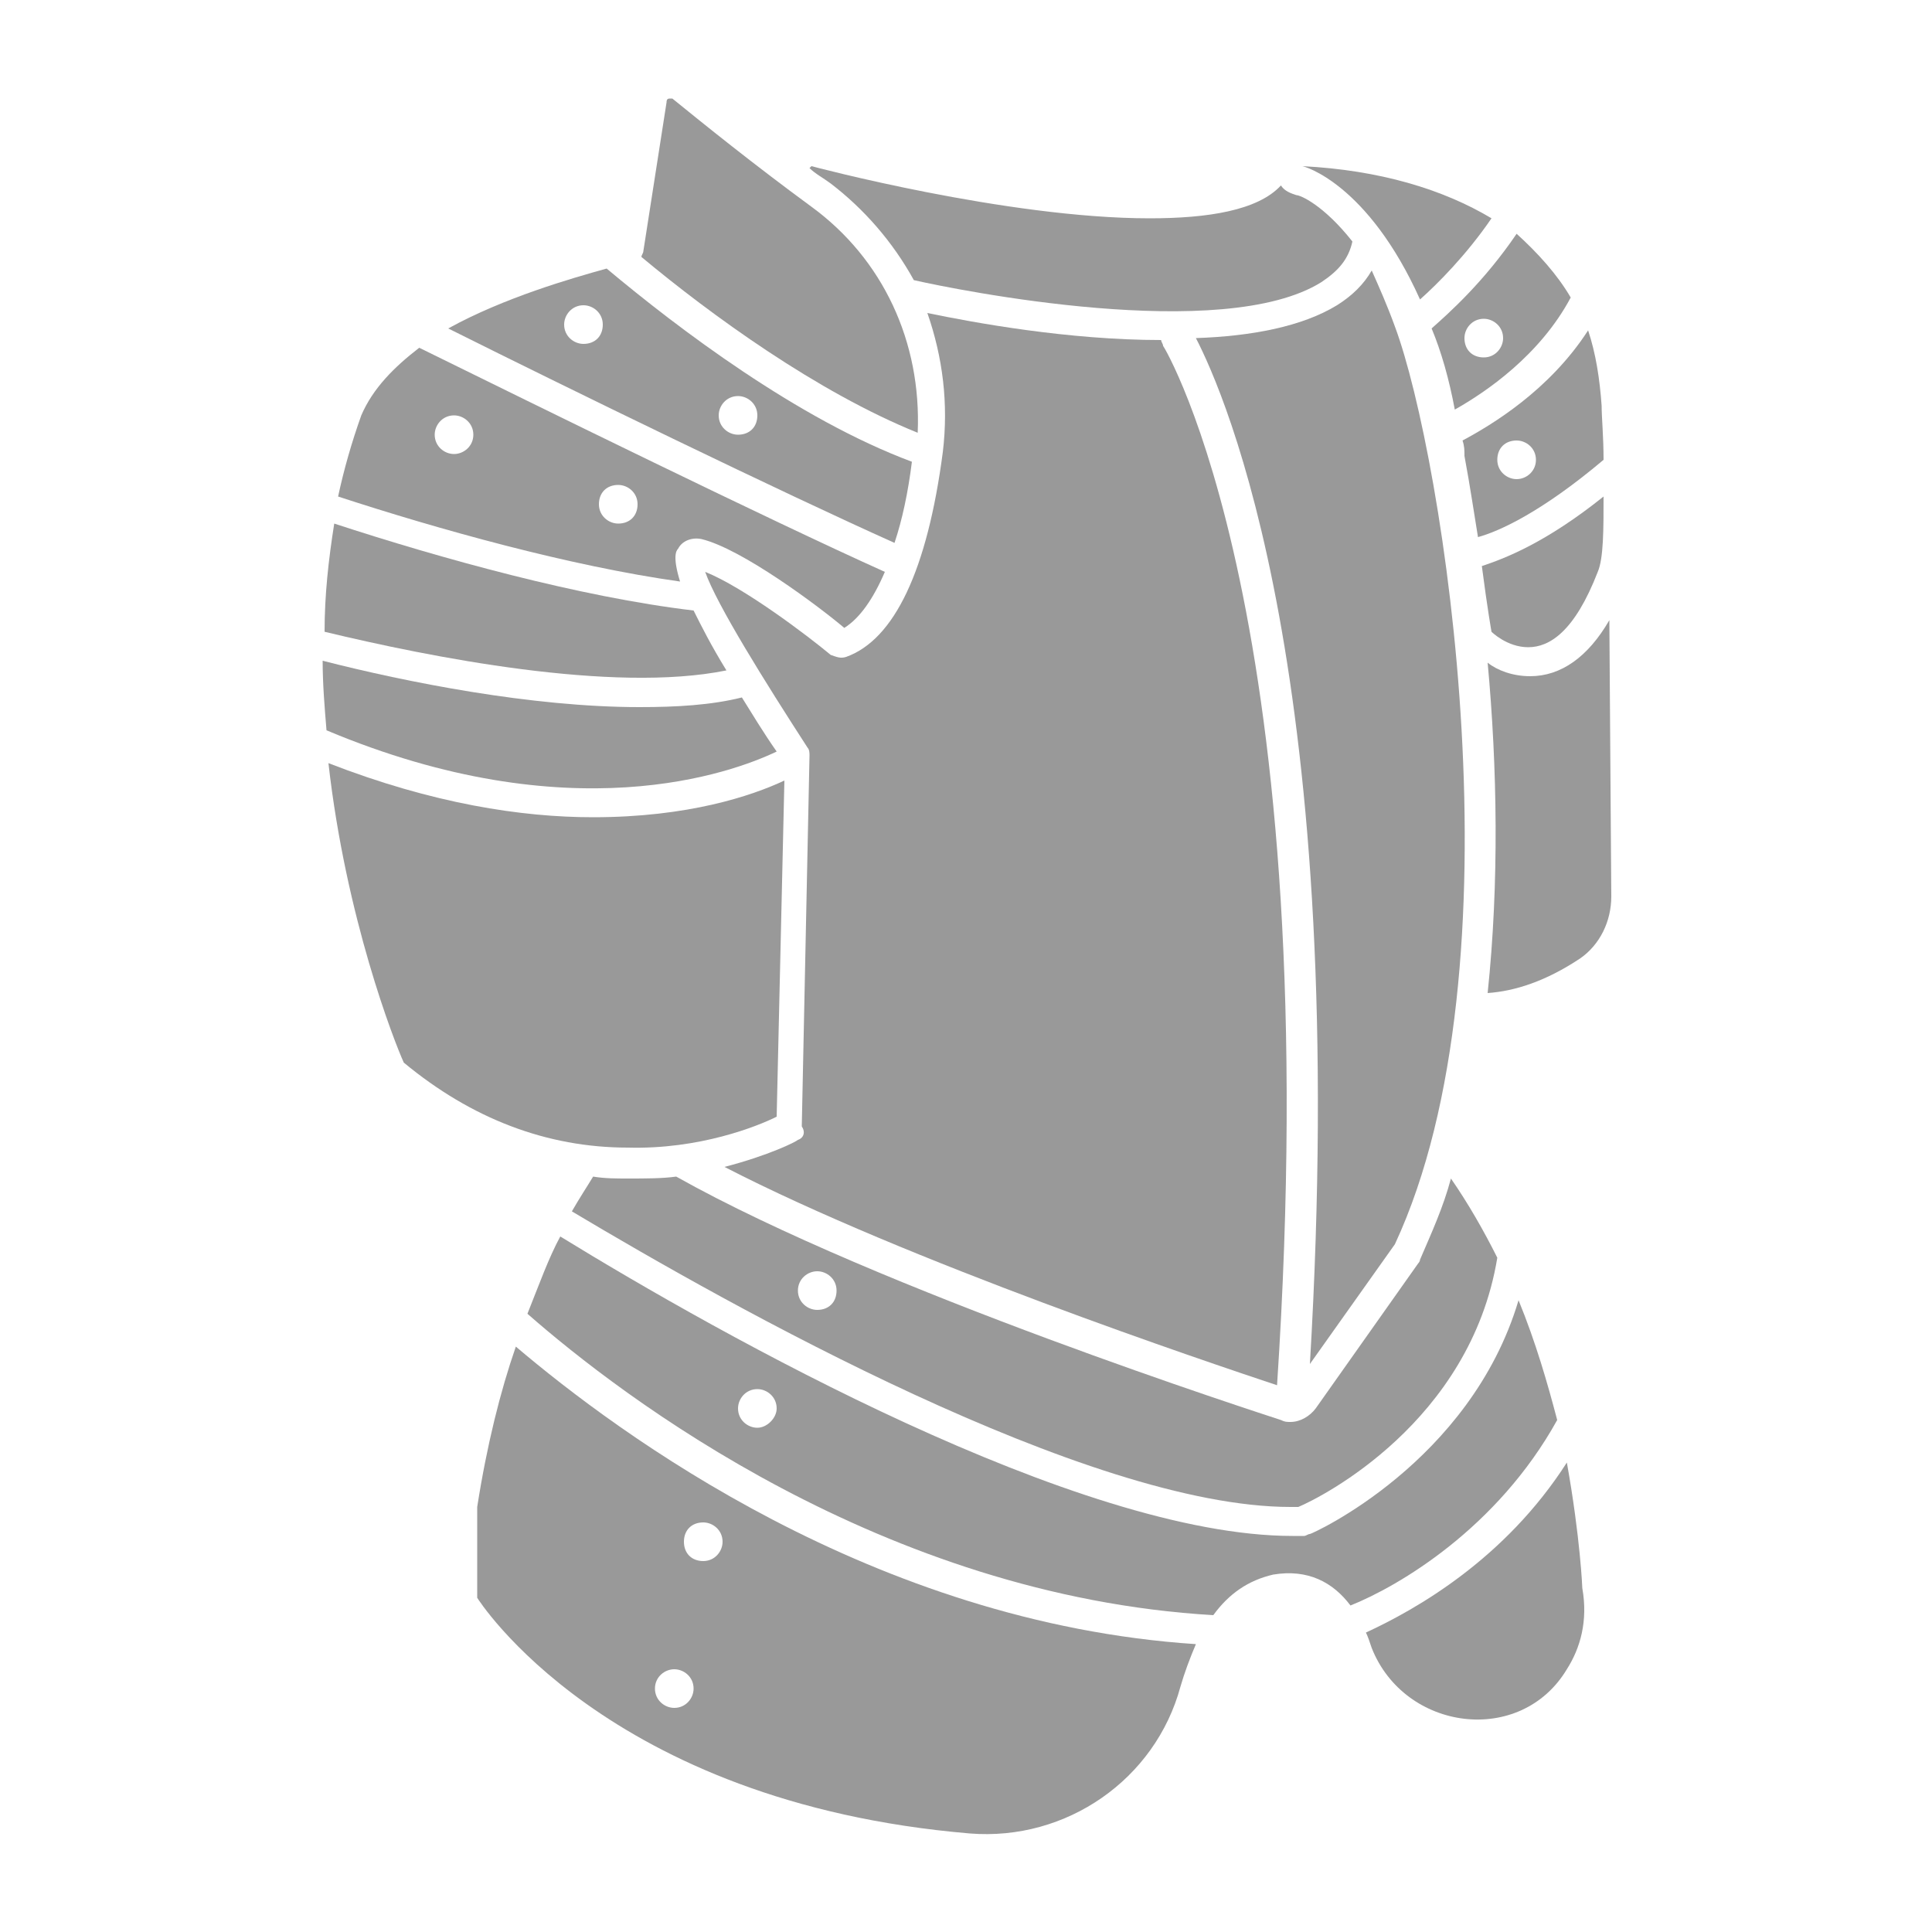
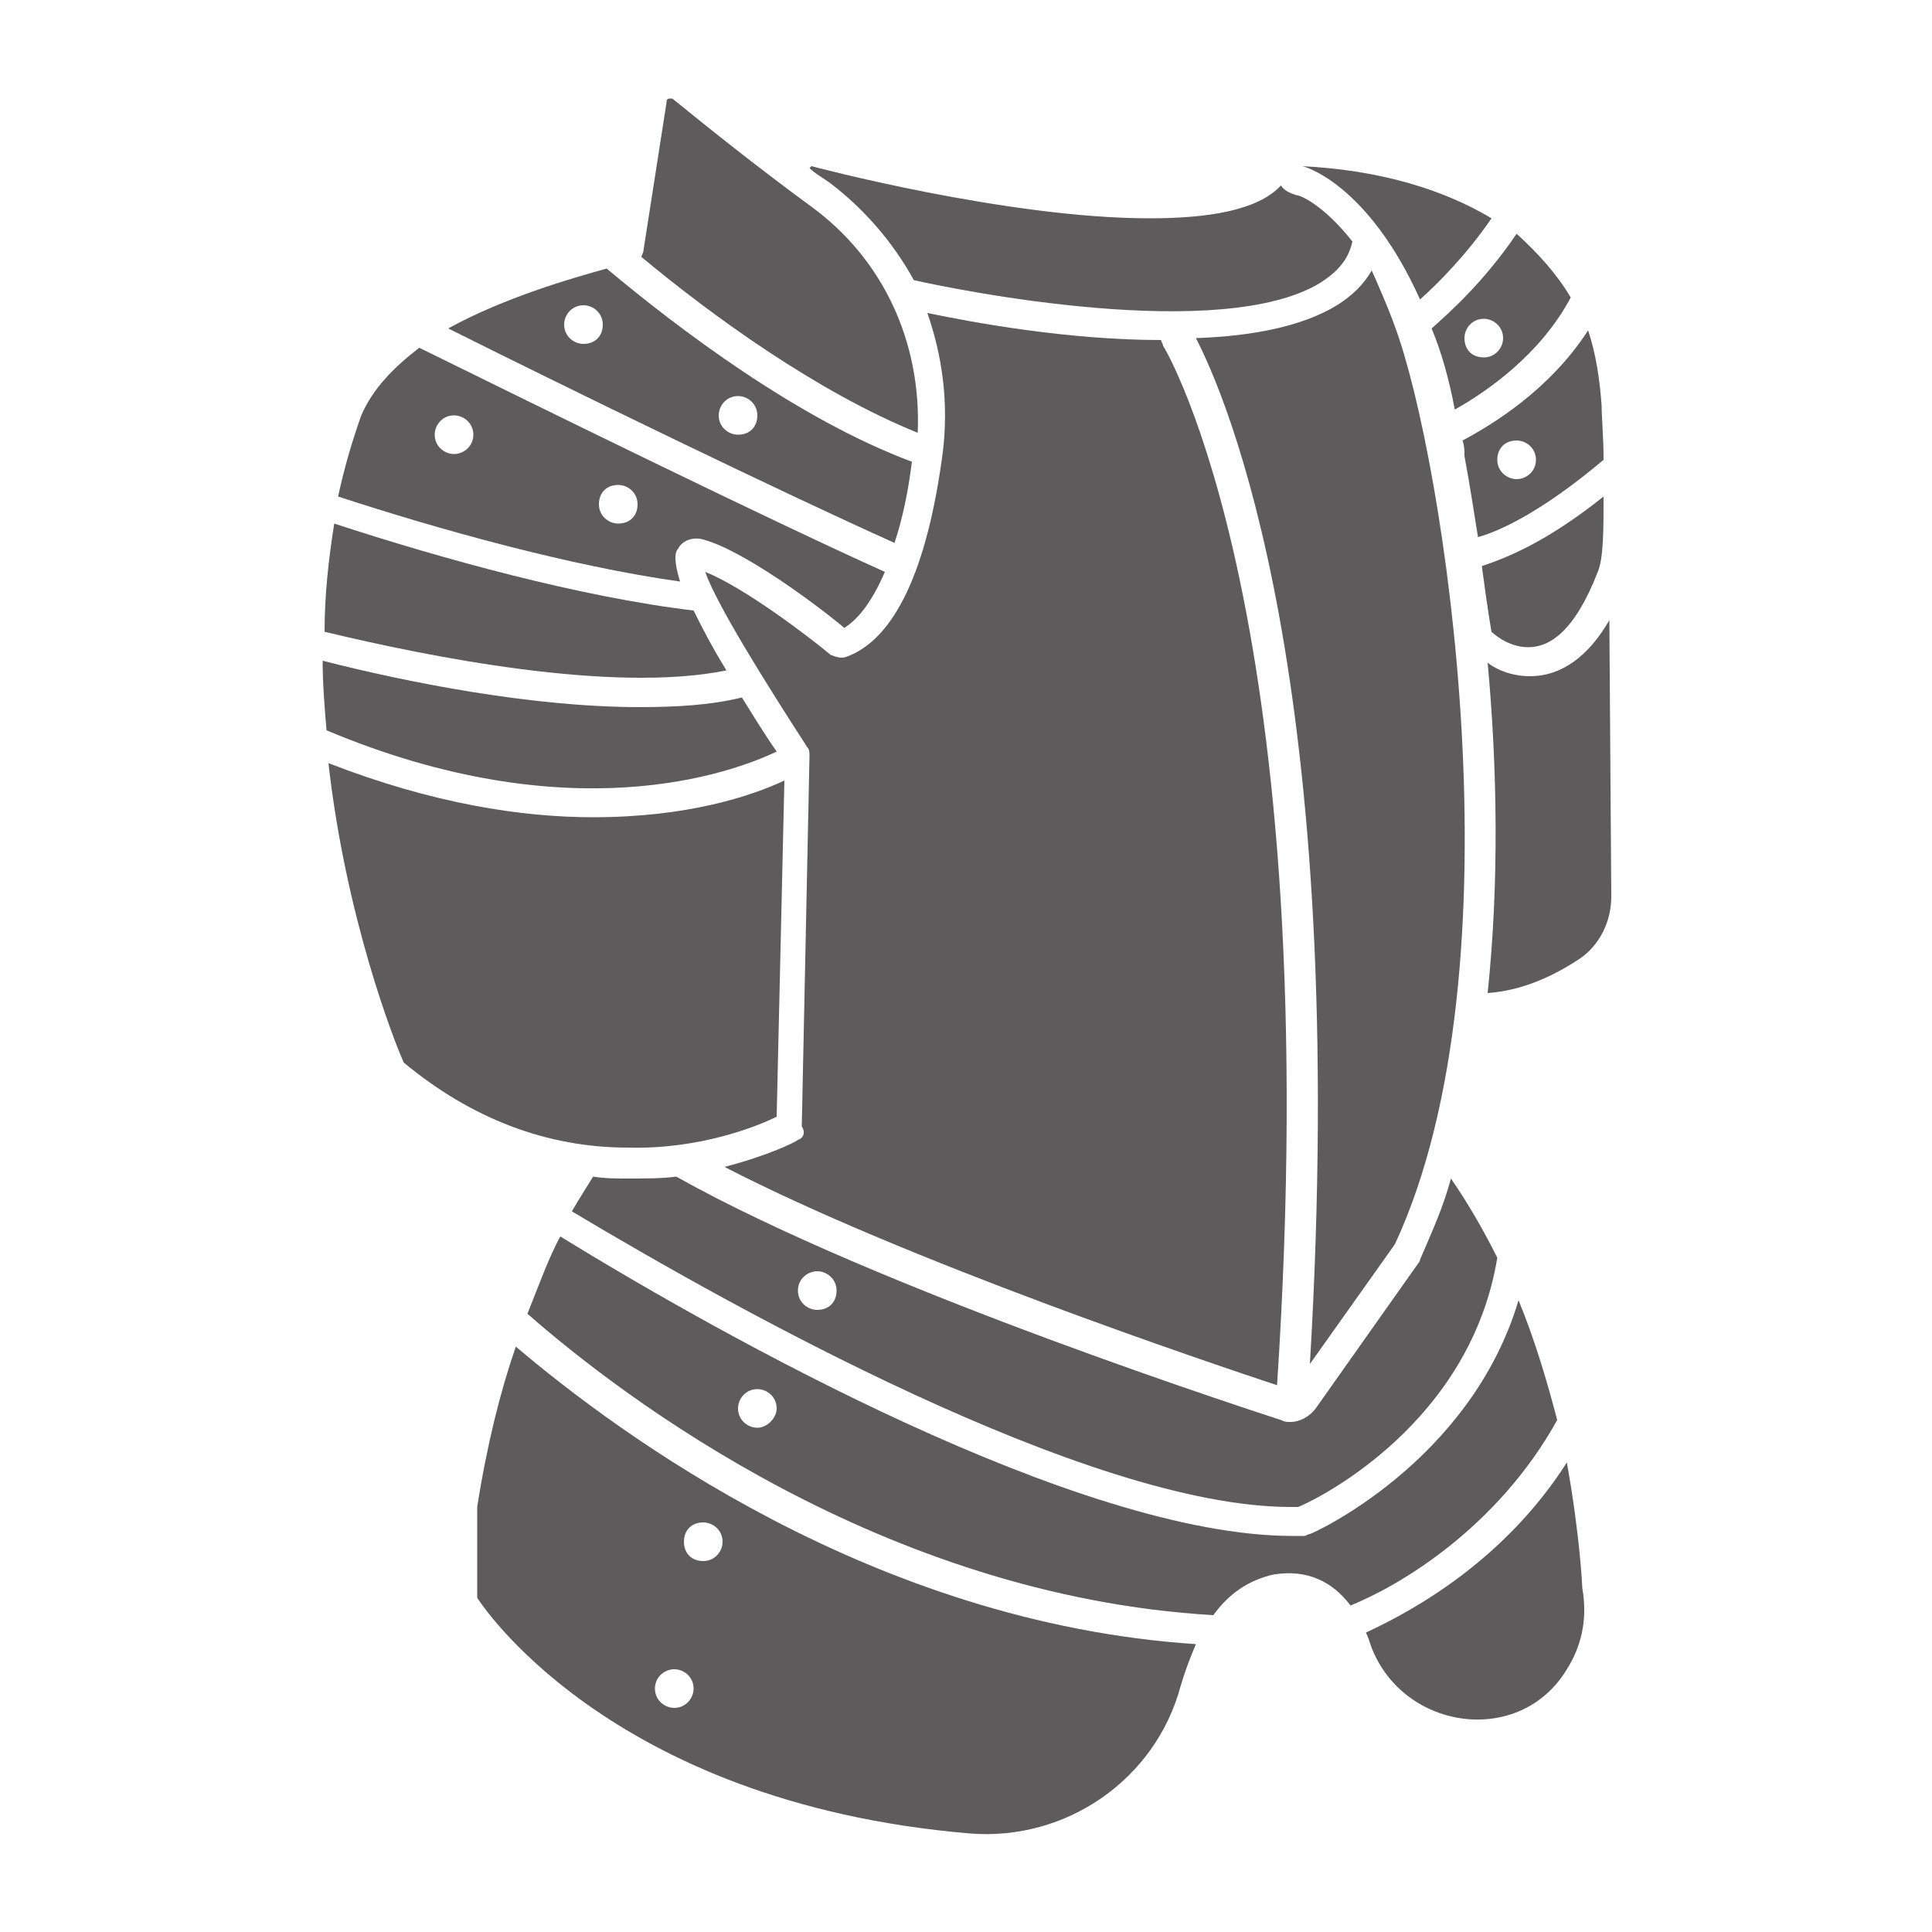
- <svg xmlns="http://www.w3.org/2000/svg" fill="#999999" version="1.1" x="0px" y="0px" viewBox="0 0 100 100" enable-background="new 0 0 100 100" xml:space="preserve">
+ <svg xmlns="http://www.w3.org/2000/svg" fill="#5d5b5b" version="1.1" x="0px" y="0px" viewBox="0 0 100 100" enable-background="new 0 0 100 100" xml:space="preserve">
  <g>
    <path d="M72.2,64.4c6.7-14.4,2.5-40.8,0-47.5c-0.4-1.1-0.8-2-1.2-2.9c-0.4,0.7-1,1.3-1.8,1.8c-1.8,1.1-4.4,1.6-7.3,1.7   c1.5,2.9,8,17.6,5.9,53.1L72.2,64.4z" />
    <path d="M24.7,78v4.7c0,0,6.6,10.6,25.5,12.2c5,0.4,9.6-2.8,10.9-7.6c0.2-0.7,0.5-1.5,0.8-2.2C45.2,84,32,74.2,26.7,69.7   C25.9,72,25.2,74.8,24.7,78z M36.4,78.8c0.5,0,1,0.4,1,1c0,0.5-0.4,1-1,1s-1-0.4-1-1C35.4,79.2,35.8,78.8,36.4,78.8z M34.9,86.4   c0.5,0,1,0.4,1,1c0,0.5-0.4,1-1,1c-0.5,0-1-0.4-1-1C33.9,86.8,34.4,86.4,34.9,86.4z" />
    <path d="M81.1,75.7c-3.2,5-7.8,7.6-10.4,8.8c0.1,0.2,0.2,0.5,0.3,0.8c1.7,4.3,7.7,5.1,10.1,1.1c0.7-1.1,1.1-2.5,0.8-4.2   C81.9,82.2,81.8,79.6,81.1,75.7z" />
    <path d="M80.6,73.5c-0.5-1.9-1.1-4-2-6.2c-2.5,8.4-10.7,12.1-10.8,12.1c-0.1,0-0.2,0.1-0.3,0.1c-0.2,0-0.4,0-0.6,0   c-11.1,0-29.6-10.4-37.9-15.5c-0.6,1.1-1.1,2.5-1.7,4c4.9,4.3,18.4,14.6,35.5,15.6c0.8-1.1,1.8-1.8,3.1-2.1c1.8-0.3,3.1,0.4,4,1.6   C72.4,82.1,77.5,79.1,80.6,73.5z M39.2,73.9c-0.5,0-1-0.4-1-1c0-0.5,0.4-1,1-1c0.5,0,1,0.4,1,1C40.2,73.4,39.7,73.9,39.2,73.9z" />
    <path d="M74.1,17c0.5,1.2,0.9,2.6,1.2,4.2c1.6-0.9,4.4-2.8,6-5.8c-0.7-1.2-1.7-2.3-2.8-3.3C76.8,14.6,75,16.2,74.1,17z M76.8,16.5   c0.5,0,1,0.4,1,1c0,0.5-0.4,1-1,1s-1-0.4-1-1C75.8,17,76.2,16.5,76.8,16.5z" />
    <path d="M77.2,32.7c0,0,0.8,0.8,1.9,0.8c1.1,0,2.4-0.8,3.6-3.9c0.3-0.7,0.3-2.2,0.3-3.9c-3,2.4-5.1,3.2-6.3,3.6   C77,31.6,77.2,32.7,77.2,32.7z" />
    <path d="M73.5,15.5c0.9-0.8,2.4-2.3,3.7-4.2c-2.5-1.5-5.8-2.5-9.8-2.7C67.5,8.6,70.8,9.5,73.5,15.5z" />
    <path d="M75.7,22.8c0.1,0.3,0.1,0.5,0.1,0.8c0.3,1.6,0.5,3,0.7,4.2c1.1-0.3,3.3-1.3,6.5-4c0-1.2-0.1-2.2-0.1-2.8   c-0.1-1.4-0.3-2.7-0.7-3.9C80.2,20.2,77.2,22,75.7,22.8z M78.5,24.8c-0.5,0-1-0.4-1-1s0.4-1,1-1c0.5,0,1,0.4,1,1S79,24.8,78.5,24.8   z" />
    <path d="M40.2,38.9c-0.7-1-1.3-2-1.8-2.8c-1.6,0.4-3.4,0.5-5.3,0.5c-5.6,0-12.1-1.3-16.4-2.4c0,1.2,0.1,2.4,0.2,3.6   C29.5,43.1,37.9,40,40.2,38.9z" />
    <path d="M37.6,34.7c-0.8-1.3-1.3-2.3-1.7-3.1c-5.9-0.7-13.1-2.7-18.6-4.5c-0.3,1.9-0.5,3.7-0.5,5.6C22.2,34,31.7,35.9,37.6,34.7z" />
    <path d="M47.2,23.9c-5.9-2.2-12.1-6.9-15.8-10c-1.8,0.5-5.3,1.5-8.2,3.1c6.4,3.2,17.3,8.5,23.1,11.1C46.7,26.9,47,25.5,47.2,23.9z    M30.2,17.8c-0.5,0-1-0.4-1-1c0-0.5,0.4-1,1-1c0.5,0,1,0.4,1,1C31.2,17.4,30.8,17.8,30.2,17.8z M38.2,22.5c-0.5,0-1-0.4-1-1   c0-0.5,0.4-1,1-1c0.5,0,1,0.4,1,1C39.2,22.1,38.8,22.5,38.2,22.5z" />
    <path d="M40.2,57.8l0.4-17.4c-1.7,0.8-5,1.9-9.9,1.9c-3.7,0-8.3-0.7-13.7-2.8c0.9,8,3.4,14.4,3.9,15.5c3.5,2.9,7.4,4.4,11.6,4.4   C36.2,59.5,39.2,58.3,40.2,57.8z" />
    <path d="M42,10.7c-3-2.2-5.6-4.3-7.2-5.6c0,0-0.1,0-0.1,0c-0.1,0-0.2,0-0.2,0.2l-1.2,7.7c0,0.1-0.1,0.2-0.1,0.3   c3.6,3,9.1,7,14.3,9.1C47.7,17.7,45.7,13.4,42,10.7z" />
    <path d="M35.1,28.4c0.2-0.4,0.7-0.6,1.2-0.5c2.1,0.5,6.1,3.5,7.4,4.6c0.8-0.5,1.5-1.5,2.1-2.9c-6-2.7-17.8-8.5-24.1-11.6   c-1.3,1-2.4,2.1-3,3.5c-0.5,1.4-0.9,2.8-1.2,4.2c5.2,1.7,12,3.6,17.7,4.4C34.8,28.8,35,28.5,35.1,28.4z M23.5,23.5   c-0.5,0-1-0.4-1-1c0-0.5,0.4-1,1-1c0.5,0,1,0.4,1,1C24.5,23.1,24,23.5,23.5,23.5z M32,27.1c-0.5,0-1-0.4-1-1s0.4-1,1-1   c0.5,0,1,0.4,1,1S32.6,27.1,32,27.1z" />
    <path d="M83.3,32.1c-1.1,1.9-2.5,2.9-4.1,2.9c-0.9,0-1.7-0.3-2.2-0.7c0.5,5.4,0.6,11.4,0,17.1c1.4-0.1,3-0.6,4.8-1.8   c1-0.7,1.6-1.9,1.6-3.2L83.3,32.1z" />
    <path d="M41.3,59c-0.1,0.1-1.5,0.8-3.8,1.4c9.5,4.9,25,10.1,28.6,11.3c2.6-39.6-5.8-53.7-5.9-53.8c0-0.1-0.1-0.2-0.1-0.3   c-4.8,0-9.7-0.9-12.1-1.4c0.8,2.3,1.1,4.7,0.8,7.2c-0.8,6.1-2.5,9.7-5,10.6c-0.3,0.1-0.5,0-0.8-0.1c-1.2-1-4.5-3.5-6.5-4.3   c0.6,1.7,3.1,5.7,5.3,9.1c0.1,0.1,0.1,0.3,0.1,0.4l-0.4,19.2C41.7,58.6,41.6,58.9,41.3,59z" />
    <path d="M47.3,14.5c2.2,0.5,16,3.3,21.1,0.1c0.9-0.6,1.4-1.2,1.6-2.1c-1.5-1.9-2.7-2.4-2.9-2.4c-0.3-0.1-0.6-0.2-0.8-0.5   c-1.2,1.3-3.8,1.7-6.8,1.7c-7.4,0-17.5-2.7-17.5-2.7l-0.1,0.1c0.3,0.3,0.7,0.5,1.1,0.8C44.7,10.8,46.2,12.5,47.3,14.5z" />
    <path d="M32.5,61c-0.6,0-1.2,0-1.8-0.1c-0.3,0.5-0.7,1.1-1.1,1.8C37.8,67.6,56.3,78,66.8,78c0.1,0,0.3,0,0.4,0   c1.2-0.5,8.9-4.4,10.3-12.9c-0.7-1.4-1.5-2.8-2.4-4.1c-0.4,1.5-1,2.8-1.6,4.2c0,0.1-0.1,0.2-0.1,0.2l-5.3,7.5   c-0.3,0.4-0.8,0.7-1.3,0.7c-0.2,0-0.3,0-0.5-0.1c-0.9-0.3-20.8-6.7-31.3-12.6C34.3,61,33.4,61,32.5,61z M42.3,65.8c0.5,0,1,0.4,1,1   s-0.4,1-1,1c-0.5,0-1-0.4-1-1S41.8,65.8,42.3,65.8z" />
  </g>
</svg>
